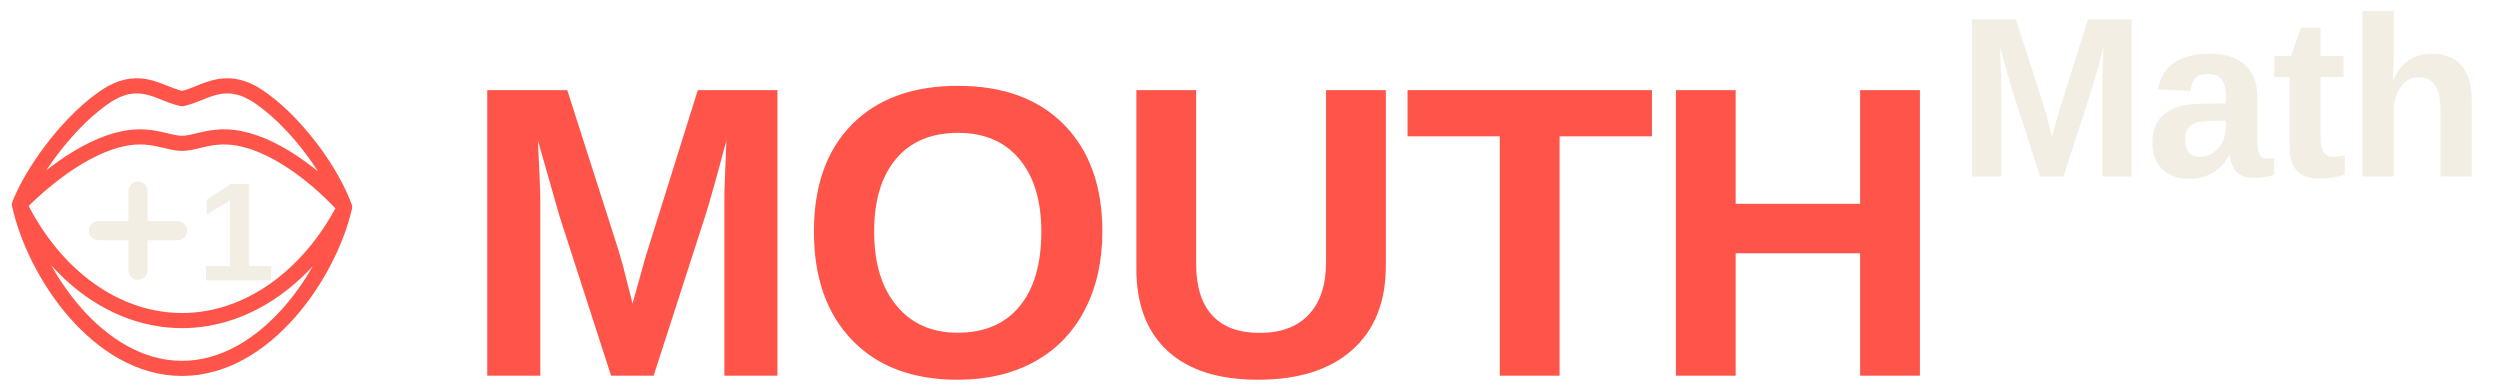
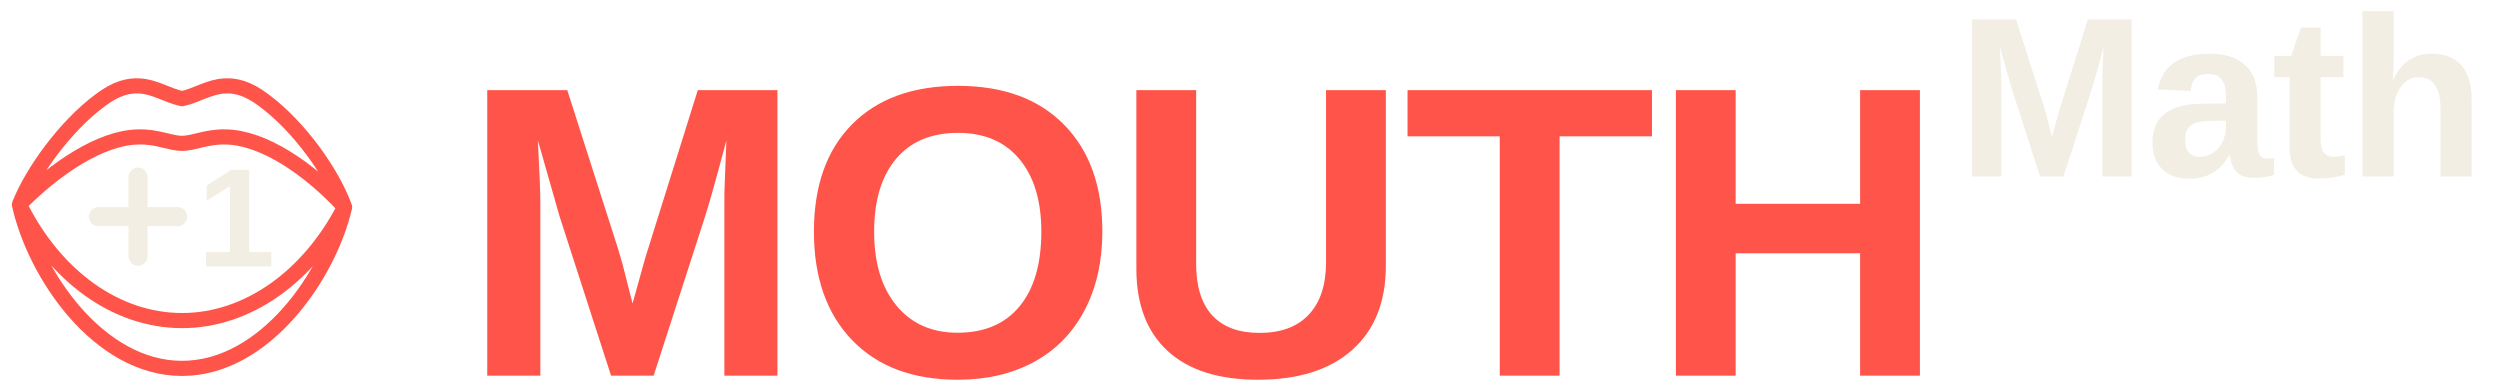
<svg xmlns="http://www.w3.org/2000/svg" viewBox="278 268 925 144" role="img" aria-label="MouthMath">
  <g transform="translate(405.5,299.8) scale(0.4718) translate(-405,-244.5)">
    <path d="M150,337.5 C160,312 186,276 213,256 C226,246 236,244 244,244.5 C256,245 266,252 277.5,254.5 C289,252 299,245 311,244.5 C319,244 329,246 342,256 C369,276 395,312 405,339.5 M150,337.5 C178,309 214,285 243,284.5 C258,284 268,289.5 277.5,289.5 C287,289.5 297,284 312,284.5 C341,285 377,309 405,339.5 M150,337.5 C178,394 226,428.5 277.5,428.5 C329,428.5 377,394 405,339.5 M150,337.5 C162,392 212,466 277.5,466 C343,466 393,392 405,339.5" fill="none" stroke="#ff5449" stroke-width="11.87" stroke-linecap="round" stroke-linejoin="round" />
-     <path d="M212,358 H274 M243,327 V389" fill="none" stroke="#f3eee4" stroke-width="15" stroke-linecap="round" />
-     <text x="320" y="397" text-anchor="middle" fill="#f3eee4" style="font-family:Arial,'Helvetica Neue',Helvetica,'Liberation Sans',sans-serif;font-weight:700;font-size:110px">1</text>
+     <path d="M212,347 H274 M243,316 V378" fill="none" stroke="#f3eee4" stroke-width="15" stroke-linecap="round" />
+     <text x="320" y="386" text-anchor="middle" fill="#f3eee4" style="font-family:Arial,'Helvetica Neue',Helvetica,'Liberation Sans',sans-serif;font-weight:700;font-size:110px">1</text>
  </g>
  <text class="mmwm" x="448" y="407.0" fill="#ff5449" style="font-family:Arial,'Helvetica Neue',Helvetica,'Liberation Sans',sans-serif;font-weight:700;font-size:153.57px;letter-spacing:-0.02em">MOUTH</text>
  <text x="1002" y="333.3" fill="#f3eee4" style="font-family:Arial,'Helvetica Neue',Helvetica,'Liberation Sans',sans-serif;font-weight:700;font-size:84.46px;letter-spacing:-0.005em">Math</text>
</svg>
